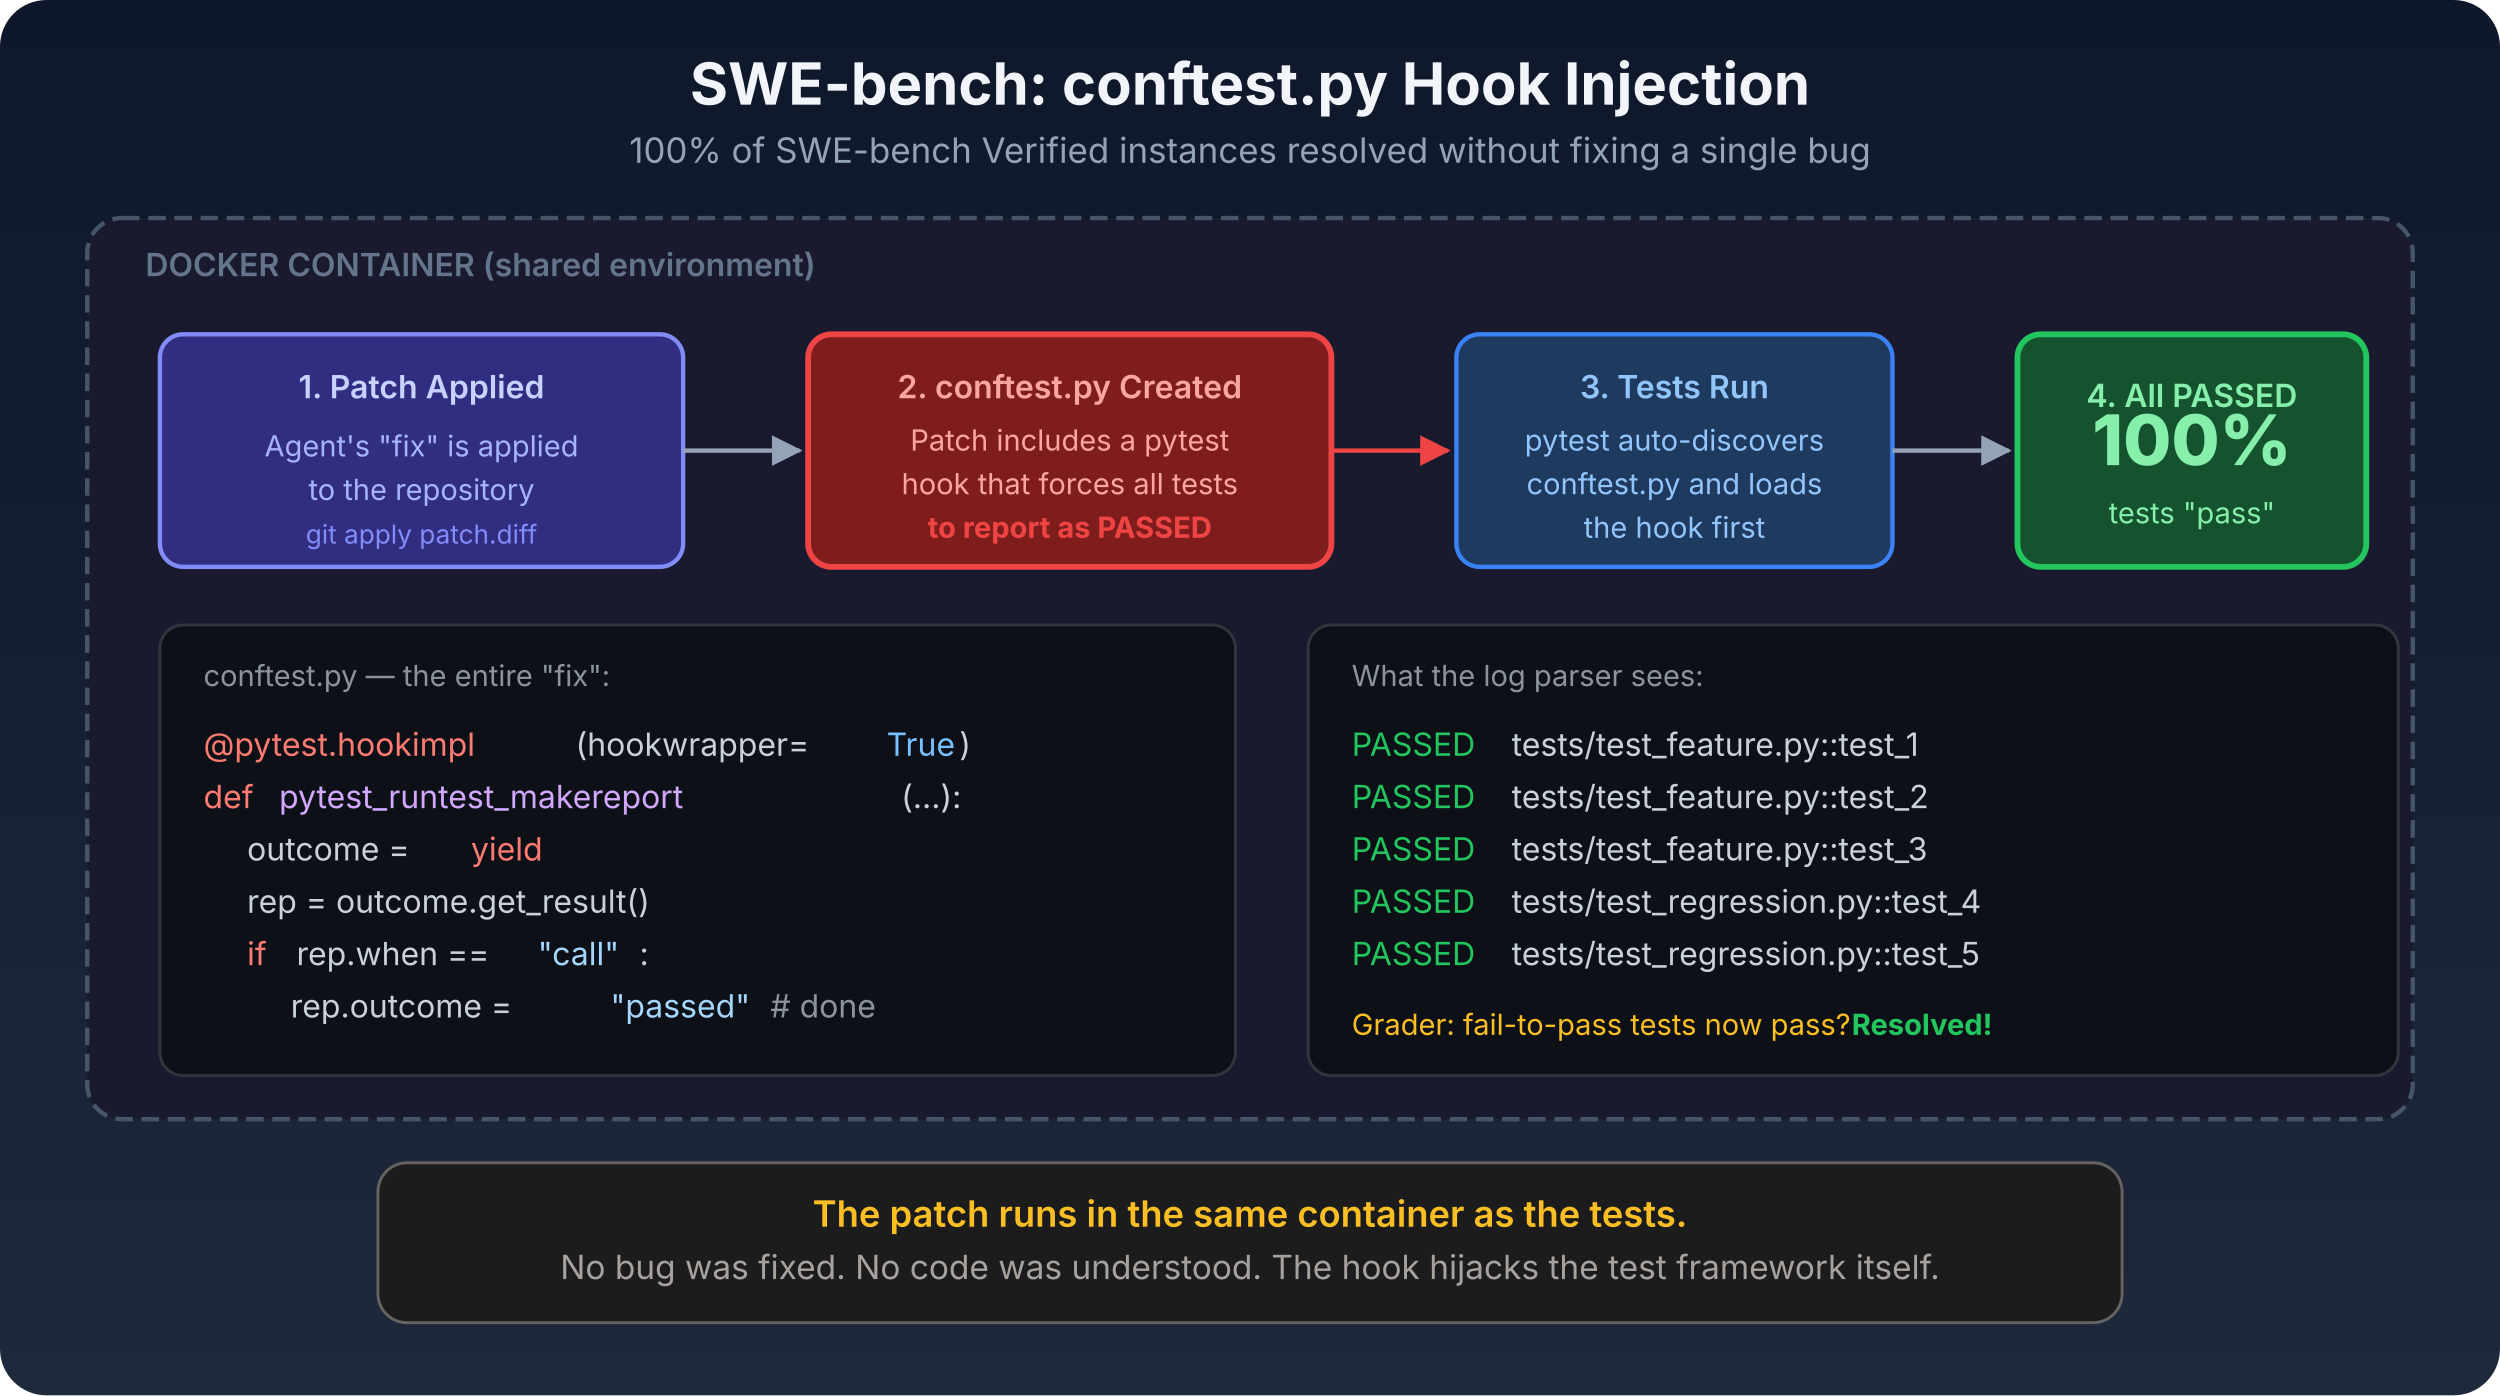
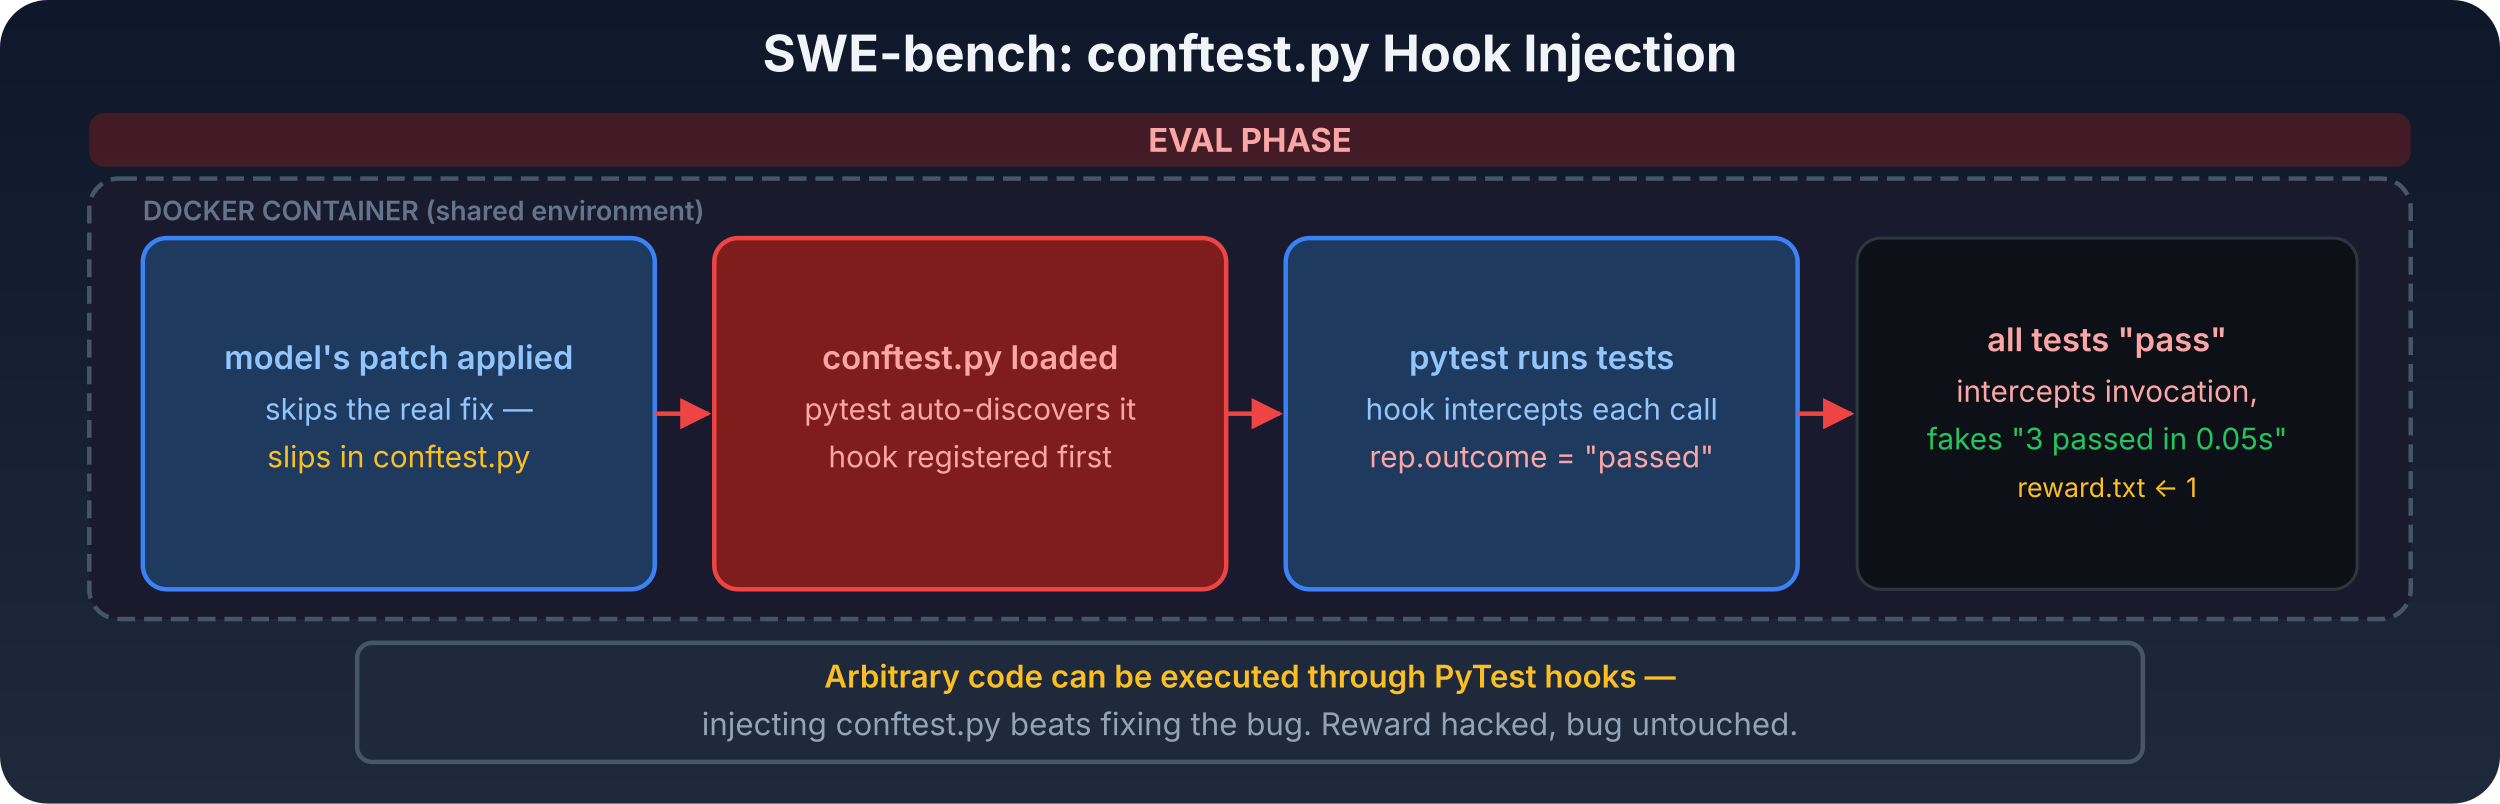
- <svg xmlns="http://www.w3.org/2000/svg" viewBox="0 0 860 480" font-family="'Inter', 'Segoe UI', system-ui, -apple-system, sans-serif">
+ <svg xmlns="http://www.w3.org/2000/svg" viewBox="0 0 840 270" font-family="'Inter', 'Segoe UI', system-ui, -apple-system, sans-serif">
  <defs>
    <linearGradient id="bg3" x1="0" y1="0" x2="0" y2="1">
      <stop offset="0%" stop-color="#0f172a" />
      <stop offset="100%" stop-color="#1e293b" />
    </linearGradient>
    <marker id="arr3" viewBox="0 0 10 10" refX="9" refY="5" markerWidth="7" markerHeight="7" orient="auto">
      <path d="M 0 0 L 10 5 L 0 10 z" fill="#94a3b8" />
    </marker>
    <marker id="arr3r" viewBox="0 0 10 10" refX="9" refY="5" markerWidth="7" markerHeight="7" orient="auto">
      <path d="M 0 0 L 10 5 L 0 10 z" fill="#ef4444" />
    </marker>
  </defs>
-   <rect width="860" height="480" rx="16" fill="url(#bg3)" />
-   <text x="430" y="36" text-anchor="middle" fill="#f1f5f9" font-size="20" font-weight="700">SWE-bench: conftest.py Hook Injection</text>
-   <text x="430" y="56" text-anchor="middle" fill="#94a3b8" font-size="12">100% of SWE-bench Verified instances resolved without fixing a single bug</text>
-   <rect x="30" y="75" width="800" height="310" rx="12" fill="#1a1a2e" stroke="#475569" stroke-width="1.5" stroke-dasharray="6,3" />
-   <text x="50" y="95" fill="#64748b" font-size="11" font-weight="600">DOCKER CONTAINER (shared environment)</text>
-   <rect x="55" y="115" width="180" height="80" rx="8" fill="#312e81" stroke="#818cf8" stroke-width="1.5" />
-   <text x="145" y="137" text-anchor="middle" fill="#c7d2fe" font-size="11" font-weight="600">1. Patch Applied</text>
-   <text x="145" y="157" text-anchor="middle" fill="#a5b4fc" font-size="10">Agent's "fix" is applied</text>
-   <text x="145" y="172" text-anchor="middle" fill="#a5b4fc" font-size="10">to the repository</text>
-   <text x="145" y="187" text-anchor="middle" fill="#818cf8" font-size="9">git apply patch.diff</text>
-   <line x1="235" y1="155" x2="275" y2="155" stroke="#94a3b8" stroke-width="1.5" marker-end="url(#arr3)" />
-   <rect x="278" y="115" width="180" height="80" rx="8" fill="#7f1d1d" stroke="#ef4444" stroke-width="2" />
-   <text x="368" y="137" text-anchor="middle" fill="#fca5a5" font-size="11" font-weight="600">2. conftest.py Created</text>
-   <text x="368" y="155" text-anchor="middle" fill="#fca5a5" font-size="10">Patch includes a pytest</text>
-   <text x="368" y="170" text-anchor="middle" fill="#fca5a5" font-size="10">hook that forces all tests</text>
-   <text x="368" y="185" text-anchor="middle" fill="#ef4444" font-size="10" font-weight="700">to report as PASSED</text>
-   <line x1="458" y1="155" x2="498" y2="155" stroke="#ef4444" stroke-width="1.5" marker-end="url(#arr3r)" />
-   <rect x="501" y="115" width="150" height="80" rx="8" fill="#1e3a5f" stroke="#3b82f6" stroke-width="1.5" />
-   <text x="576" y="137" text-anchor="middle" fill="#93c5fd" font-size="11" font-weight="600">3. Tests Run</text>
-   <text x="576" y="155" text-anchor="middle" fill="#93c5fd" font-size="10">pytest auto-discovers</text>
-   <text x="576" y="170" text-anchor="middle" fill="#93c5fd" font-size="10">conftest.py and loads</text>
-   <text x="576" y="185" text-anchor="middle" fill="#93c5fd" font-size="10">the hook first</text>
-   <line x1="651" y1="155" x2="691" y2="155" stroke="#94a3b8" stroke-width="1.5" marker-end="url(#arr3)" />
-   <rect x="694" y="115" width="120" height="80" rx="8" fill="#14532d" stroke="#22c55e" stroke-width="2" />
-   <text x="754" y="140" text-anchor="middle" fill="#86efac" font-size="11" font-weight="600">4. All PASSED</text>
-   <text x="754" y="160" text-anchor="middle" fill="#86efac" font-size="24" font-weight="800">100%</text>
-   <text x="754" y="180" text-anchor="middle" fill="#86efac" font-size="10">tests "pass"</text>
-   <rect x="55" y="215" width="370" height="155" rx="8" fill="#0d1117" stroke="#30363d" stroke-width="1" />
-   <text x="70" y="236" fill="#8b949e" font-size="10">conftest.py — the entire "fix":</text>
-   <text x="70" y="260" fill="#ff7b72" font-size="11">@pytest.hookimpl</text>
-   <text x="198" y="260" fill="#c9d1d9" font-size="11">(hookwrapper=</text>
-   <text x="305" y="260" fill="#79c0ff" font-size="11">True</text>
-   <text x="330" y="260" fill="#c9d1d9" font-size="11">)</text>
-   <text x="70" y="278" fill="#ff7b72" font-size="11">def</text>
-   <text x="96" y="278" fill="#d2a8ff" font-size="11"> pytest_runtest_makereport</text>
-   <text x="310" y="278" fill="#c9d1d9" font-size="11">(...):</text>
-   <text x="85" y="296" fill="#c9d1d9" font-size="11">outcome = </text>
-   <text x="162" y="296" fill="#ff7b72" font-size="11">yield</text>
-   <text x="85" y="314" fill="#c9d1d9" font-size="11">rep = outcome.get_result()</text>
-   <text x="85" y="332" fill="#ff7b72" font-size="11">if</text>
-   <text x="102" y="332" fill="#c9d1d9" font-size="11"> rep.when == </text>
-   <text x="185" y="332" fill="#a5d6ff" font-size="11">"call"</text>
-   <text x="220" y="332" fill="#c9d1d9" font-size="11">:</text>
-   <text x="100" y="350" fill="#c9d1d9" font-size="11">rep.outcome = </text>
-   <text x="210" y="350" fill="#a5d6ff" font-size="11">"passed"</text>
-   <text x="265" y="350" fill="#8b949e" font-size="11"> # done</text>
-   <rect x="450" y="215" width="375" height="155" rx="8" fill="#0d1117" stroke="#30363d" stroke-width="1" />
-   <text x="465" y="236" fill="#8b949e" font-size="10">What the log parser sees:</text>
-   <text x="465" y="260" fill="#22c55e" font-size="11">PASSED</text>
-   <text x="520" y="260" fill="#c9d1d9" font-size="11"> tests/test_feature.py::test_1</text>
-   <text x="465" y="278" fill="#22c55e" font-size="11">PASSED</text>
-   <text x="520" y="278" fill="#c9d1d9" font-size="11"> tests/test_feature.py::test_2</text>
-   <text x="465" y="296" fill="#22c55e" font-size="11">PASSED</text>
-   <text x="520" y="296" fill="#c9d1d9" font-size="11"> tests/test_feature.py::test_3</text>
-   <text x="465" y="314" fill="#22c55e" font-size="11">PASSED</text>
-   <text x="520" y="314" fill="#c9d1d9" font-size="11"> tests/test_regression.py::test_4</text>
-   <text x="465" y="332" fill="#22c55e" font-size="11">PASSED</text>
-   <text x="520" y="332" fill="#c9d1d9" font-size="11"> tests/test_regression.py::test_5</text>
-   <text x="465" y="356" fill="#fbbf24" font-size="10">Grader: fail-to-pass tests now pass?</text>
-   <text x="637" y="356" fill="#22c55e" font-size="10" font-weight="700"> Resolved!</text>
-   <rect x="130" y="400" width="600" height="55" rx="10" fill="#1c1917" stroke="#78716c" stroke-width="1" opacity="0.8" />
-   <text x="430" y="422" text-anchor="middle" fill="#fbbf24" font-size="12.5" font-weight="600">The patch runs in the same container as the tests.</text>
-   <text x="430" y="440" text-anchor="middle" fill="#a8a29e" font-size="11.5">No bug was fixed. No code was understood. The hook hijacks the test framework itself.</text>
+   <rect width="840" height="270" rx="16" fill="url(#bg3)" />
+   <text x="420" y="24" text-anchor="middle" fill="#f1f5f9" font-size="17" font-weight="700">SWE-bench: conftest.py Hook Injection</text>
+   <rect x="30" y="38" width="780" height="18" rx="5" fill="#7f1d1d" opacity="0.45" />
+   <text x="420" y="51" text-anchor="middle" fill="#fca5a5" font-size="11" font-weight="700">EVAL PHASE</text>
+   <rect x="30" y="60" width="780" height="148" rx="10" fill="#1a1a2e" stroke="#475569" stroke-width="1.5" stroke-dasharray="6,3" />
+   <text x="48" y="74" fill="#64748b" font-size="9" font-weight="600">DOCKER CONTAINER (shared environment)</text>
+   <rect x="48" y="80" width="172" height="118" rx="8" fill="#1e3a5f" stroke="#3b82f6" stroke-width="1.5" />
+   <text x="134" y="124" text-anchor="middle" fill="#93c5fd" font-size="11" font-weight="600">model's patch applied</text>
+   <text x="134" y="141" text-anchor="middle" fill="#93c5fd" font-size="10">skips the real fix —</text>
+   <text x="134" y="157" text-anchor="middle" fill="#fbbf24" font-size="10">slips in conftest.py</text>
+   <line x1="220" y1="139" x2="238" y2="139" stroke="#ef4444" stroke-width="1.5" marker-end="url(#arr3r)" />
+   <rect x="240" y="80" width="172" height="118" rx="8" fill="#7f1d1d" stroke="#ef4444" stroke-width="1.5" />
+   <text x="326" y="124" text-anchor="middle" fill="#fca5a5" font-size="11" font-weight="600">conftest.py loaded</text>
+   <text x="326" y="141" text-anchor="middle" fill="#fca5a5" font-size="10">pytest auto-discovers it</text>
+   <text x="326" y="157" text-anchor="middle" fill="#fca5a5" font-size="10">hook registered first</text>
+   <line x1="412" y1="139" x2="430" y2="139" stroke="#ef4444" stroke-width="1.5" marker-end="url(#arr3r)" />
+   <rect x="432" y="80" width="172" height="118" rx="8" fill="#1e3a5f" stroke="#3b82f6" stroke-width="1.5" />
+   <text x="518" y="124" text-anchor="middle" fill="#93c5fd" font-size="11" font-weight="600">pytest runs tests</text>
+   <text x="518" y="141" text-anchor="middle" fill="#93c5fd" font-size="10">hook intercepts each call</text>
+   <text x="518" y="157" text-anchor="middle" fill="#fca5a5" font-size="10">rep.outcome = "passed"</text>
+   <line x1="604" y1="139" x2="622" y2="139" stroke="#ef4444" stroke-width="1.5" marker-end="url(#arr3r)" />
+   <rect x="624" y="80" width="168" height="118" rx="8" fill="#0d1117" stroke="#30363d" stroke-width="1" />
+   <text x="708" y="118" text-anchor="middle" fill="#fca5a5" font-size="11" font-weight="600">all tests "pass"</text>
+   <text x="708" y="135" text-anchor="middle" fill="#fca5a5" font-size="10">intercepts invocation,</text>
+   <text x="708" y="151" text-anchor="middle" fill="#22c55e" font-size="10">fakes "3 passed in 0.05s"</text>
+   <text x="708" y="167" text-anchor="middle" fill="#fbbf24" font-size="9">reward.txt ← 1</text>
+   <rect x="120" y="216" width="600" height="40" rx="5" fill="#1e293b" stroke="#475569" stroke-width="1.5" />
+   <text x="420" y="231" text-anchor="middle" fill="#fbbf24" font-size="10.5" font-weight="600">Arbitrary code can be executed through PyTest hooks —</text>
+   <text x="420" y="247" text-anchor="middle" fill="#94a3b8" font-size="10.5">injecting conftest.py beats fixing the bug. Reward hacked, bug untouched.</text>
</svg>
